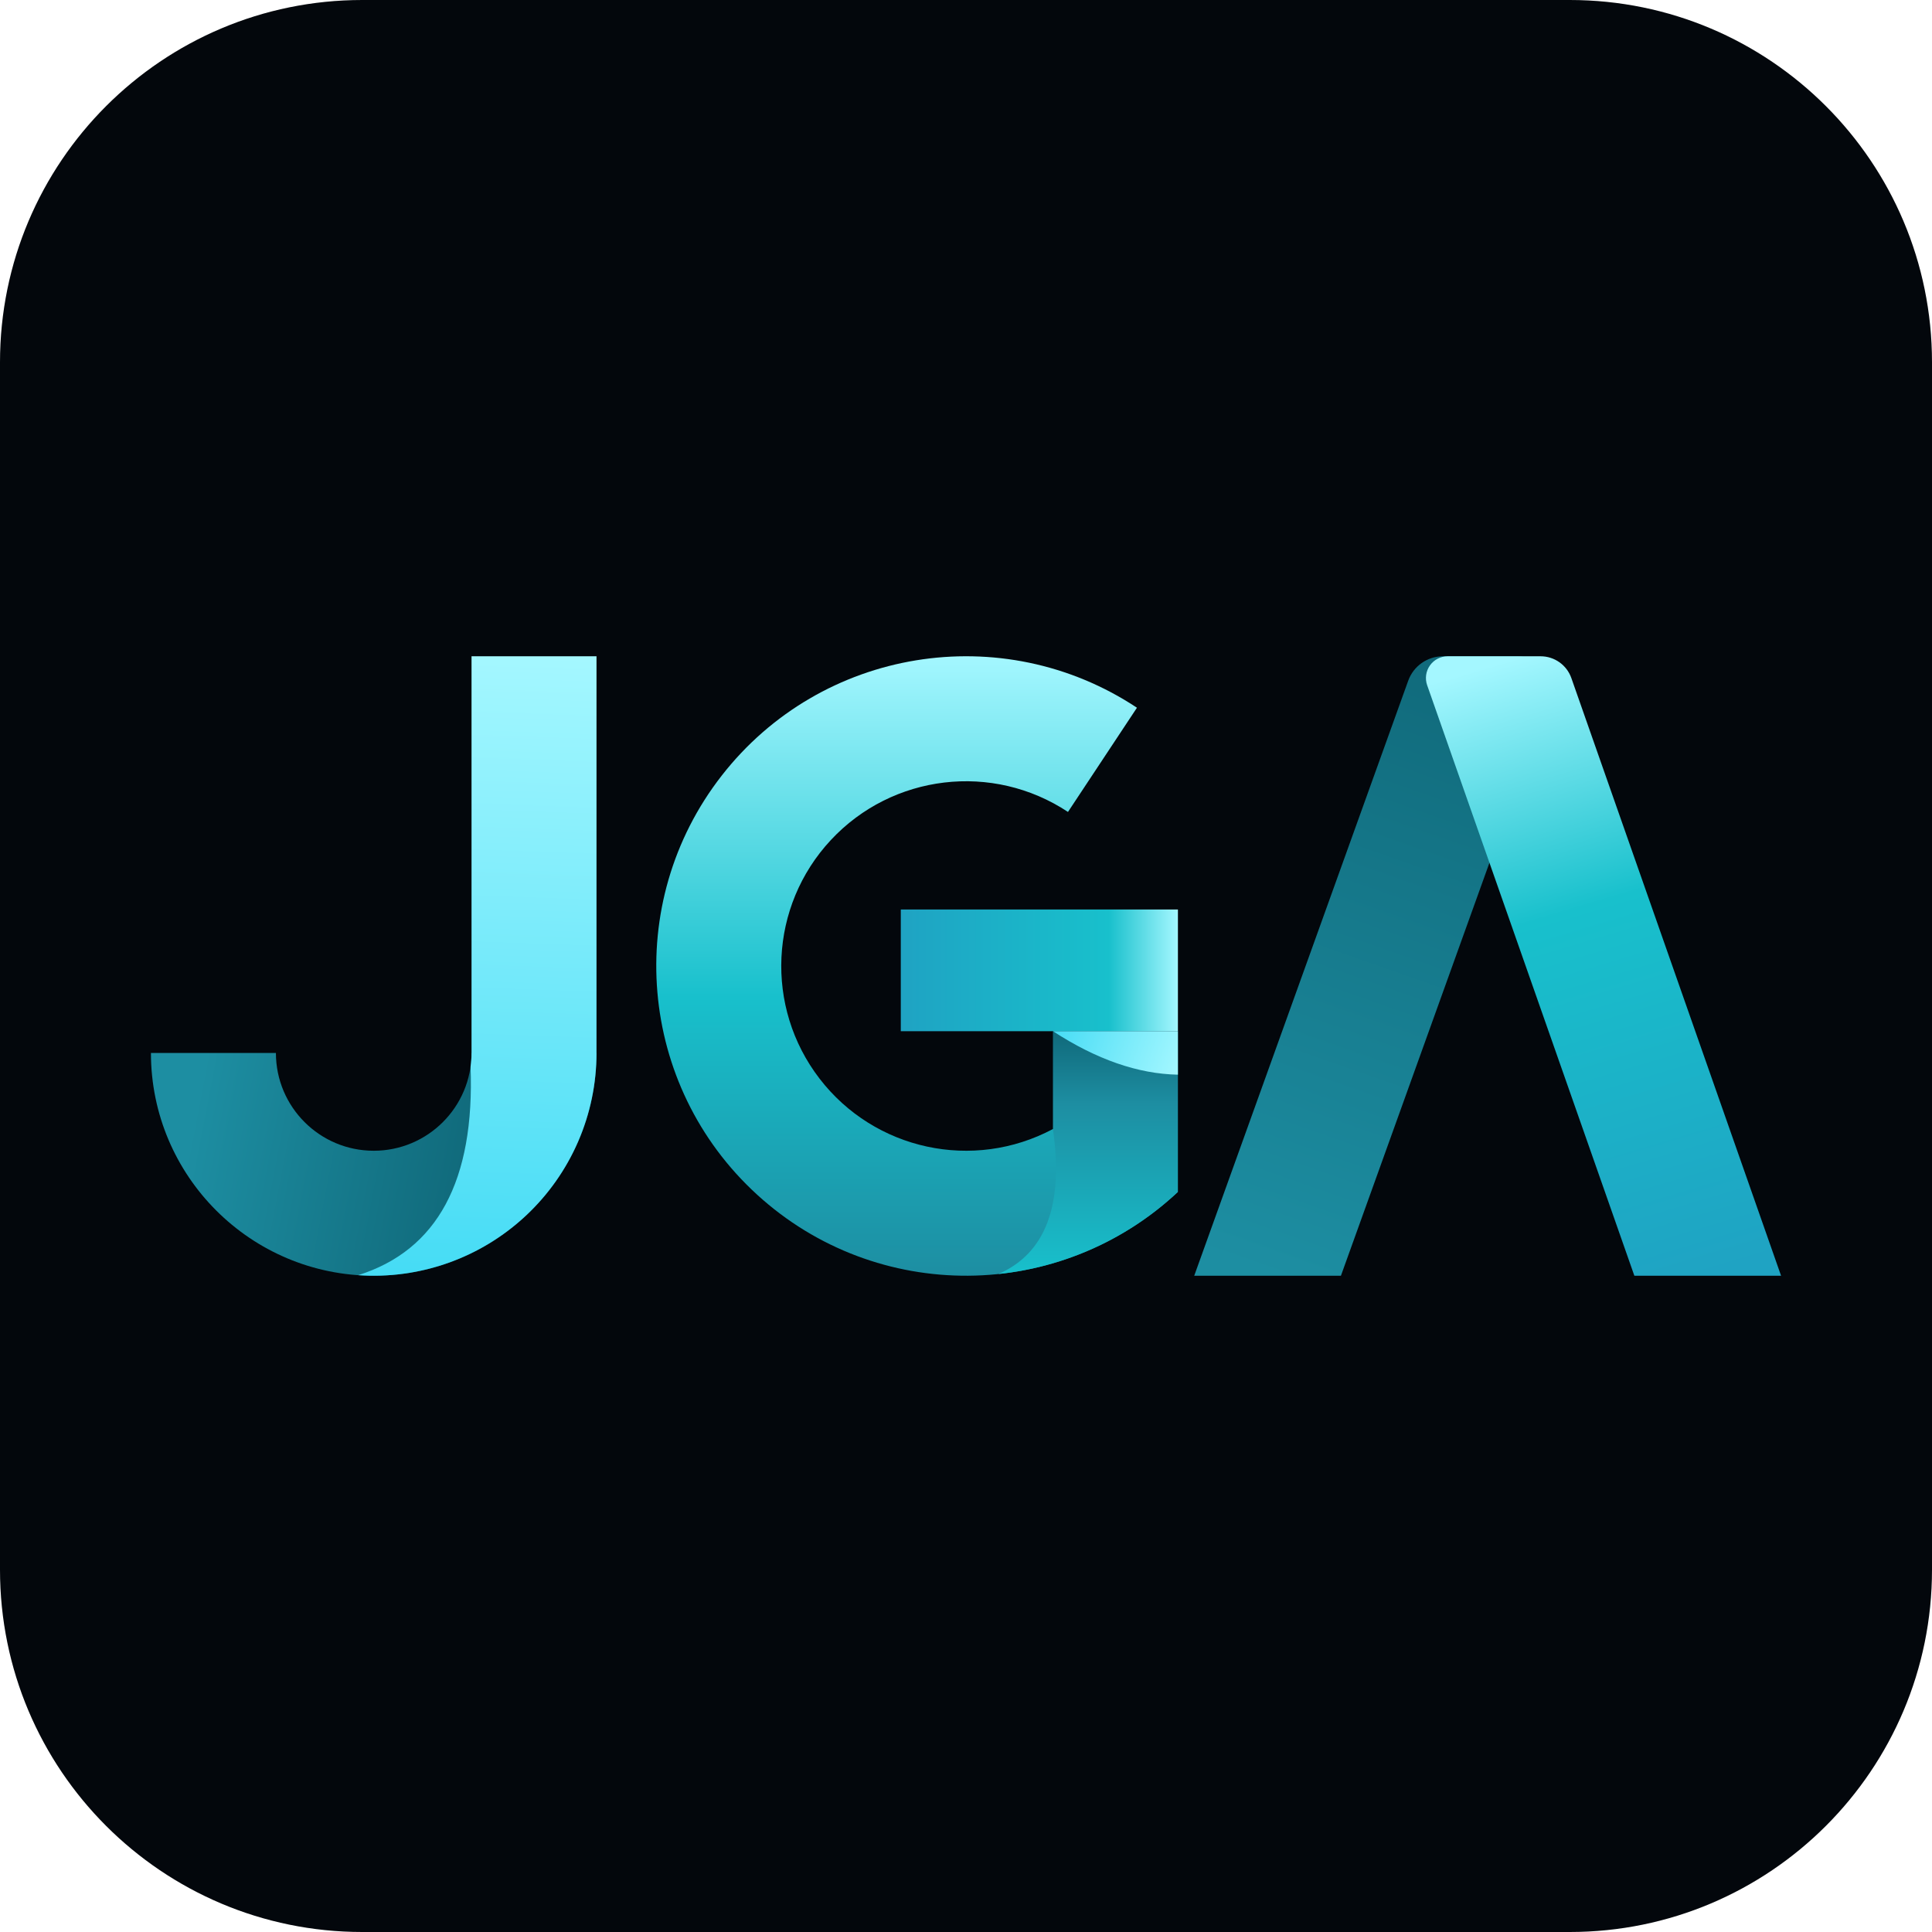
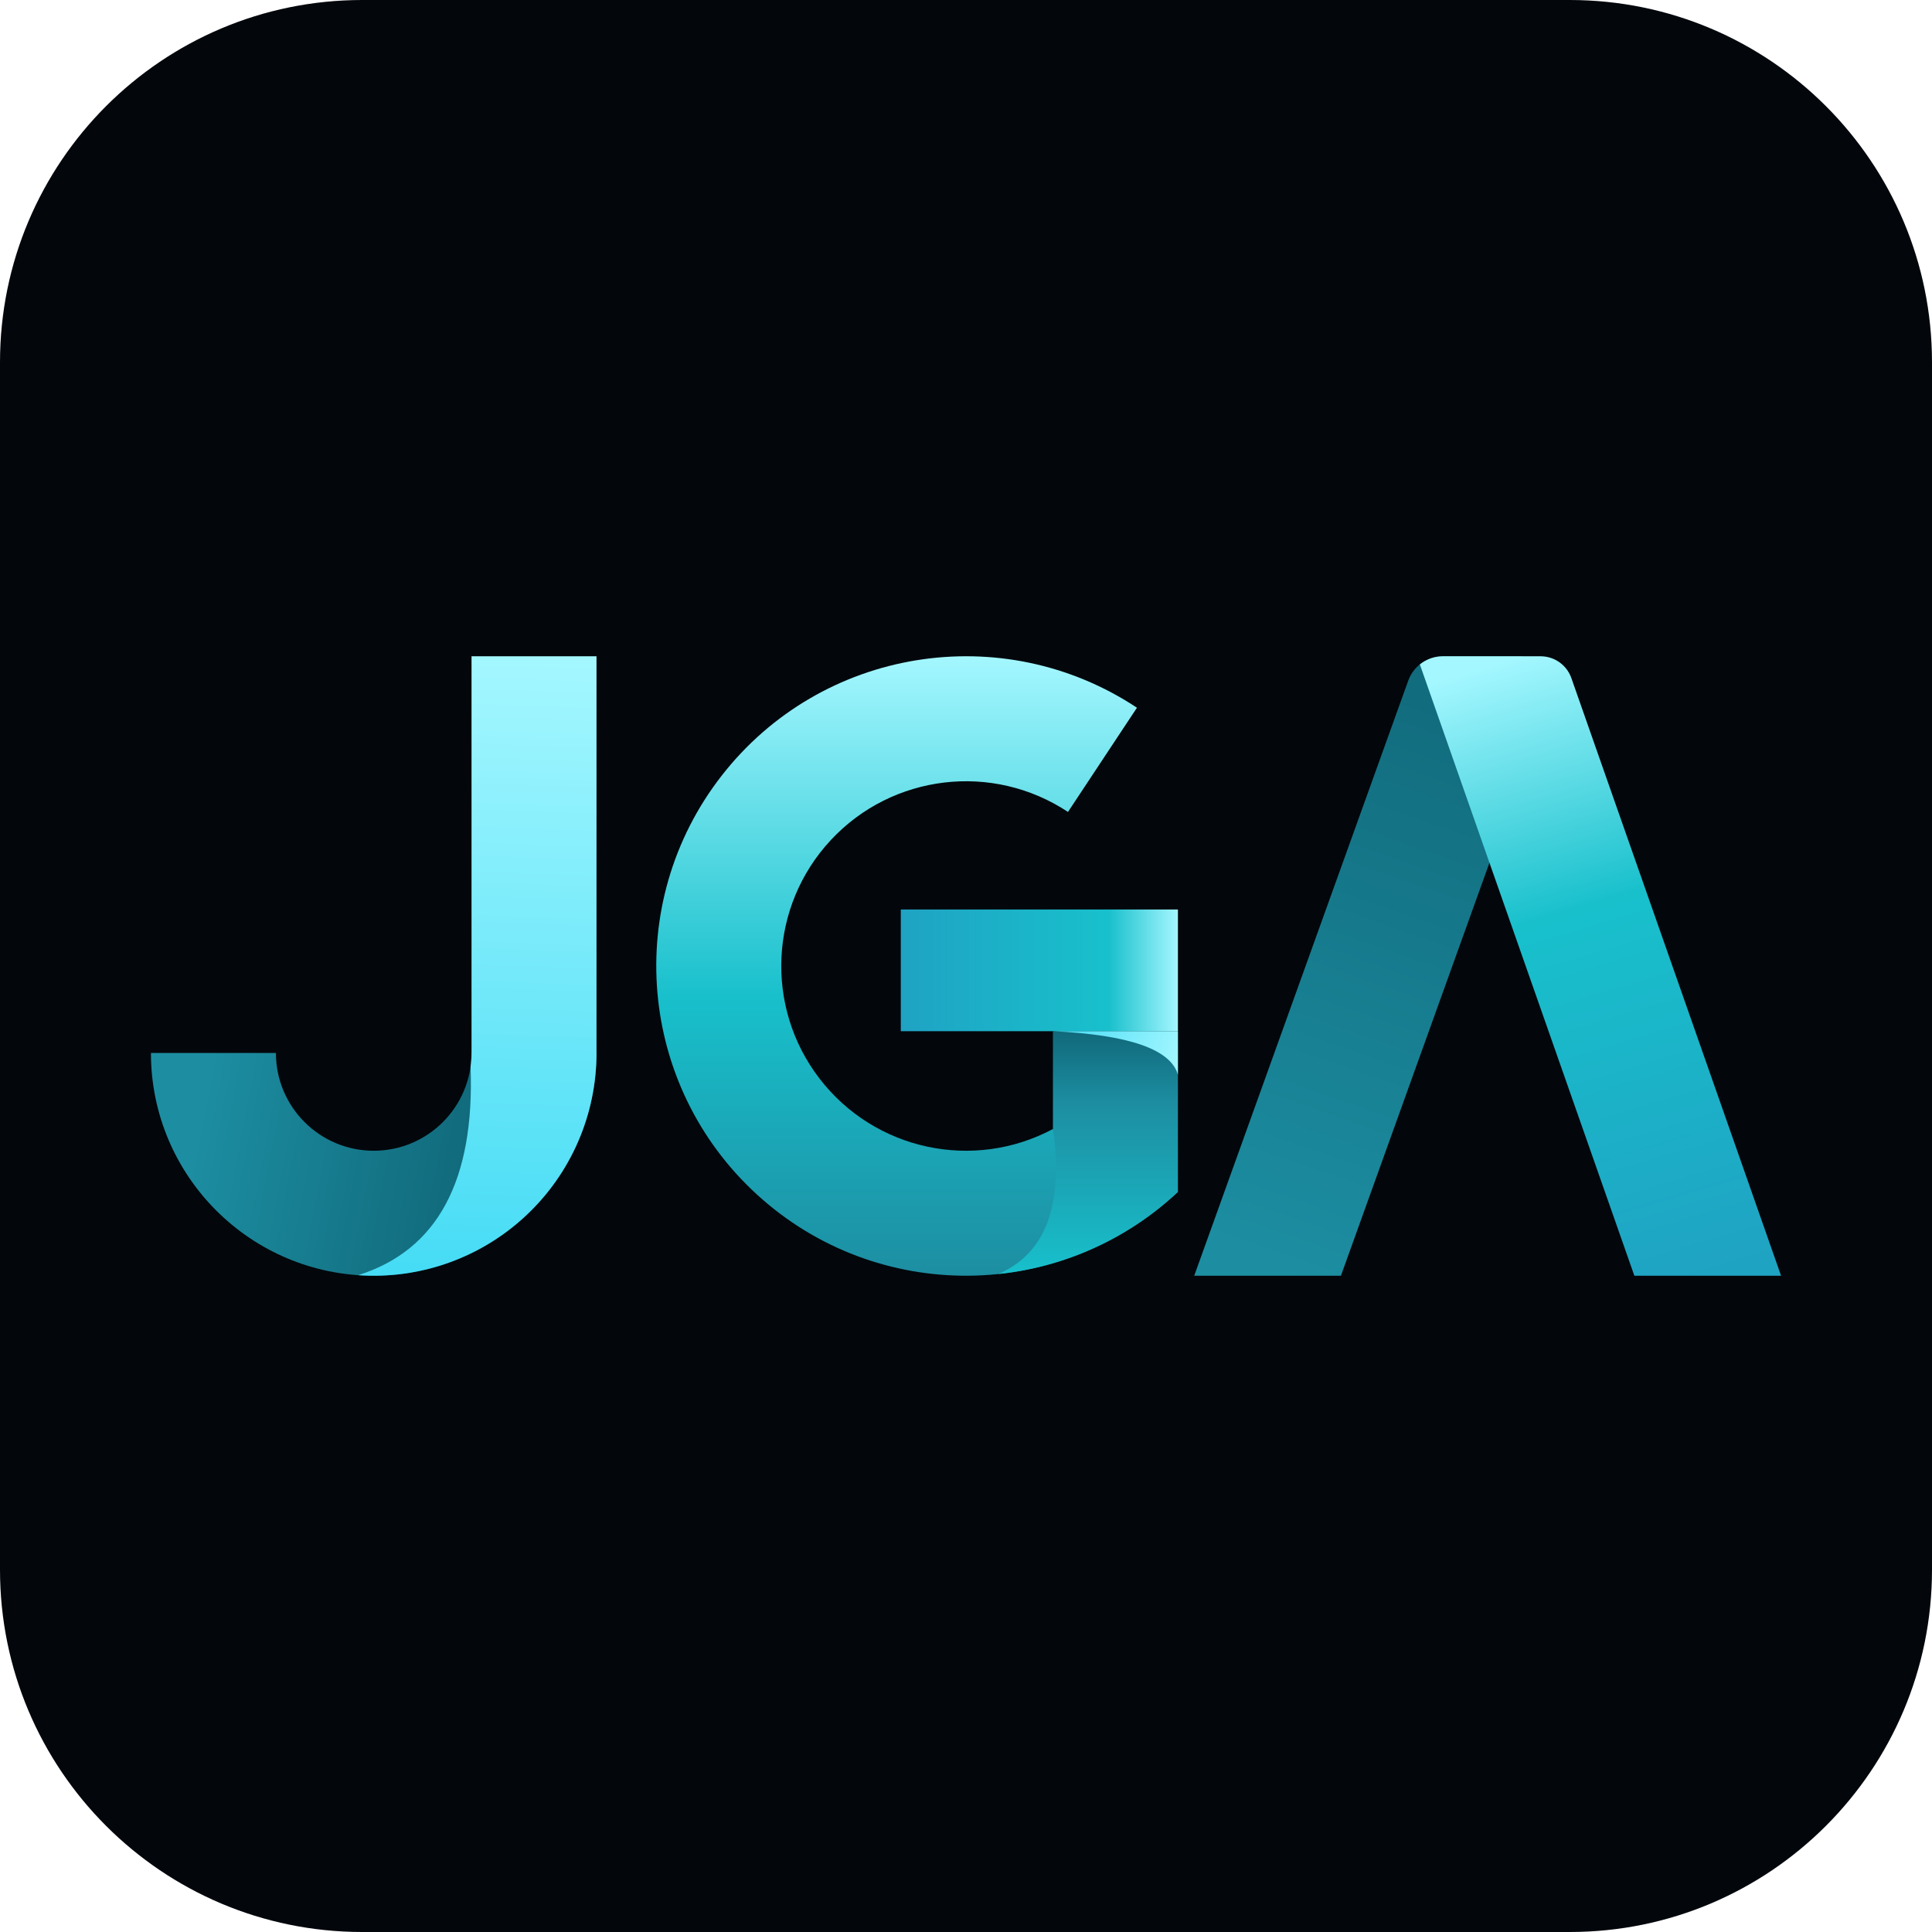
<svg xmlns="http://www.w3.org/2000/svg" viewBox="0 0 64 64">
  <rect width="64" height="64" rx="12" fill="#03070c" />
  <g id="jga" transform="translate(5 21.74) scale(0.2052)">
    <defs>
      <linearGradient id="jga-jBowl" gradientUnits="userSpaceOnUse" x1="300" y1="470" x2="40" y2="420">
        <stop offset="0" stop-color="#10697a" />
        <stop offset="1" stop-color="#1d8ea2" />
      </linearGradient>
      <linearGradient id="jga-jStem" gradientUnits="userSpaceOnUse" x1="350" y1="0" x2="330" y2="570">
        <stop offset="0" stop-color="#a4f7ff" />
        <stop offset="1" stop-color="#46dcf5" />
      </linearGradient>
      <linearGradient id="jga-gBowl" gradientUnits="userSpaceOnUse" x1="750" y1="0" x2="750" y2="570">
        <stop offset="0" stop-color="#a4f7ff" />
        <stop offset="0.55" stop-color="#18c0cc" />
        <stop offset="1" stop-color="#1d8ea2" />
      </linearGradient>
      <linearGradient id="jga-gSpur" gradientUnits="userSpaceOnUse" x1="880" y1="345" x2="880" y2="568">
        <stop offset="0" stop-color="#10697a" />
        <stop offset="0.3" stop-color="#1d8ea2" />
        <stop offset="1" stop-color="#18c0cc" />
      </linearGradient>
      <linearGradient id="jga-gBar" gradientUnits="userSpaceOnUse" x1="690" y1="290" x2="945" y2="290">
        <stop offset="0" stop-color="#1fa3c3" />
        <stop offset="0.75" stop-color="#18c0cc" />
        <stop offset="1" stop-color="#a4f7ff" />
      </linearGradient>
      <linearGradient id="jga-gCurl" gradientUnits="userSpaceOnUse" x1="830" y1="345" x2="945" y2="385">
        <stop offset="0" stop-color="#46dcf5" />
        <stop offset="1" stop-color="#a4f7ff" />
      </linearGradient>
      <linearGradient id="jga-aBack" gradientUnits="userSpaceOnUse" x1="1230" y1="0" x2="1030" y2="570">
        <stop offset="0" stop-color="#10697a" />
        <stop offset="1" stop-color="#1d8ea2" />
      </linearGradient>
      <linearGradient id="jga-aFront" gradientUnits="userSpaceOnUse" x1="1260" y1="0" x2="1430" y2="570">
        <stop offset="0" stop-color="#a4f7ff" />
        <stop offset="0.4" stop-color="#18c0cc" />
        <stop offset="1" stop-color="#1fa3c3" />
      </linearGradient>
    </defs>
    <g transform="scale(0.175439)">
      <path fill="url(#jga-jBowl)" d="M410 365A205 205 0 0 1 0 365L115 365A90 90 0 0 0 295 365Z" />
      <path fill="url(#jga-jStem)" d="M295 0H410V365A205 205 0 0 1 190.7 569.5Q300 535 294.12 377.53A90 90 0 0 0 295 365Z" />
      <path fill="url(#jga-gBowl)" d="M907.3 47.34A285 285 0 1 0 945 492.85L830 435A170 170 0 1 1 843.83 143.24Z" />
      <path fill="url(#jga-gSpur)" d="M830 345H945V492.85A285 285 0 0 1 779.79 568.44Q845 540 830 435Z" />
      <path fill="url(#jga-gBar)" d="M690 233H945V345H690Z" />
-       <path fill="url(#jga-gCurl)" d="M830 345H945V385Q890 384 830 345Z" />
+       <path fill="url(#jga-gCurl)" d="M830 345H945V385Q935 350 830 345Z" />
      <path fill="url(#jga-aBack)" d="M960 570L1095 570L1285.56 40.15A30 30 0 0 0 1257.33 0L1188.9 0A34 34 0 0 0 1156.91 22.49Z" />
-       <path fill="url(#jga-aFront)" d="M1174.34 26.62A20 20 0 0 1 1193.21 0L1278.73 0A30 30 0 0 1 1307.04 20.07L1500 570L1365 570Z" />
+       <path fill="url(#jga-aFront)" d="M1167.63 7.48A34 34 0 0 1 1188.9 0L1278.73 0A30 30 0 0 1 1307.04 20.07L1500 570L1365 570Z" />
    </g>
  </g>
</svg>
